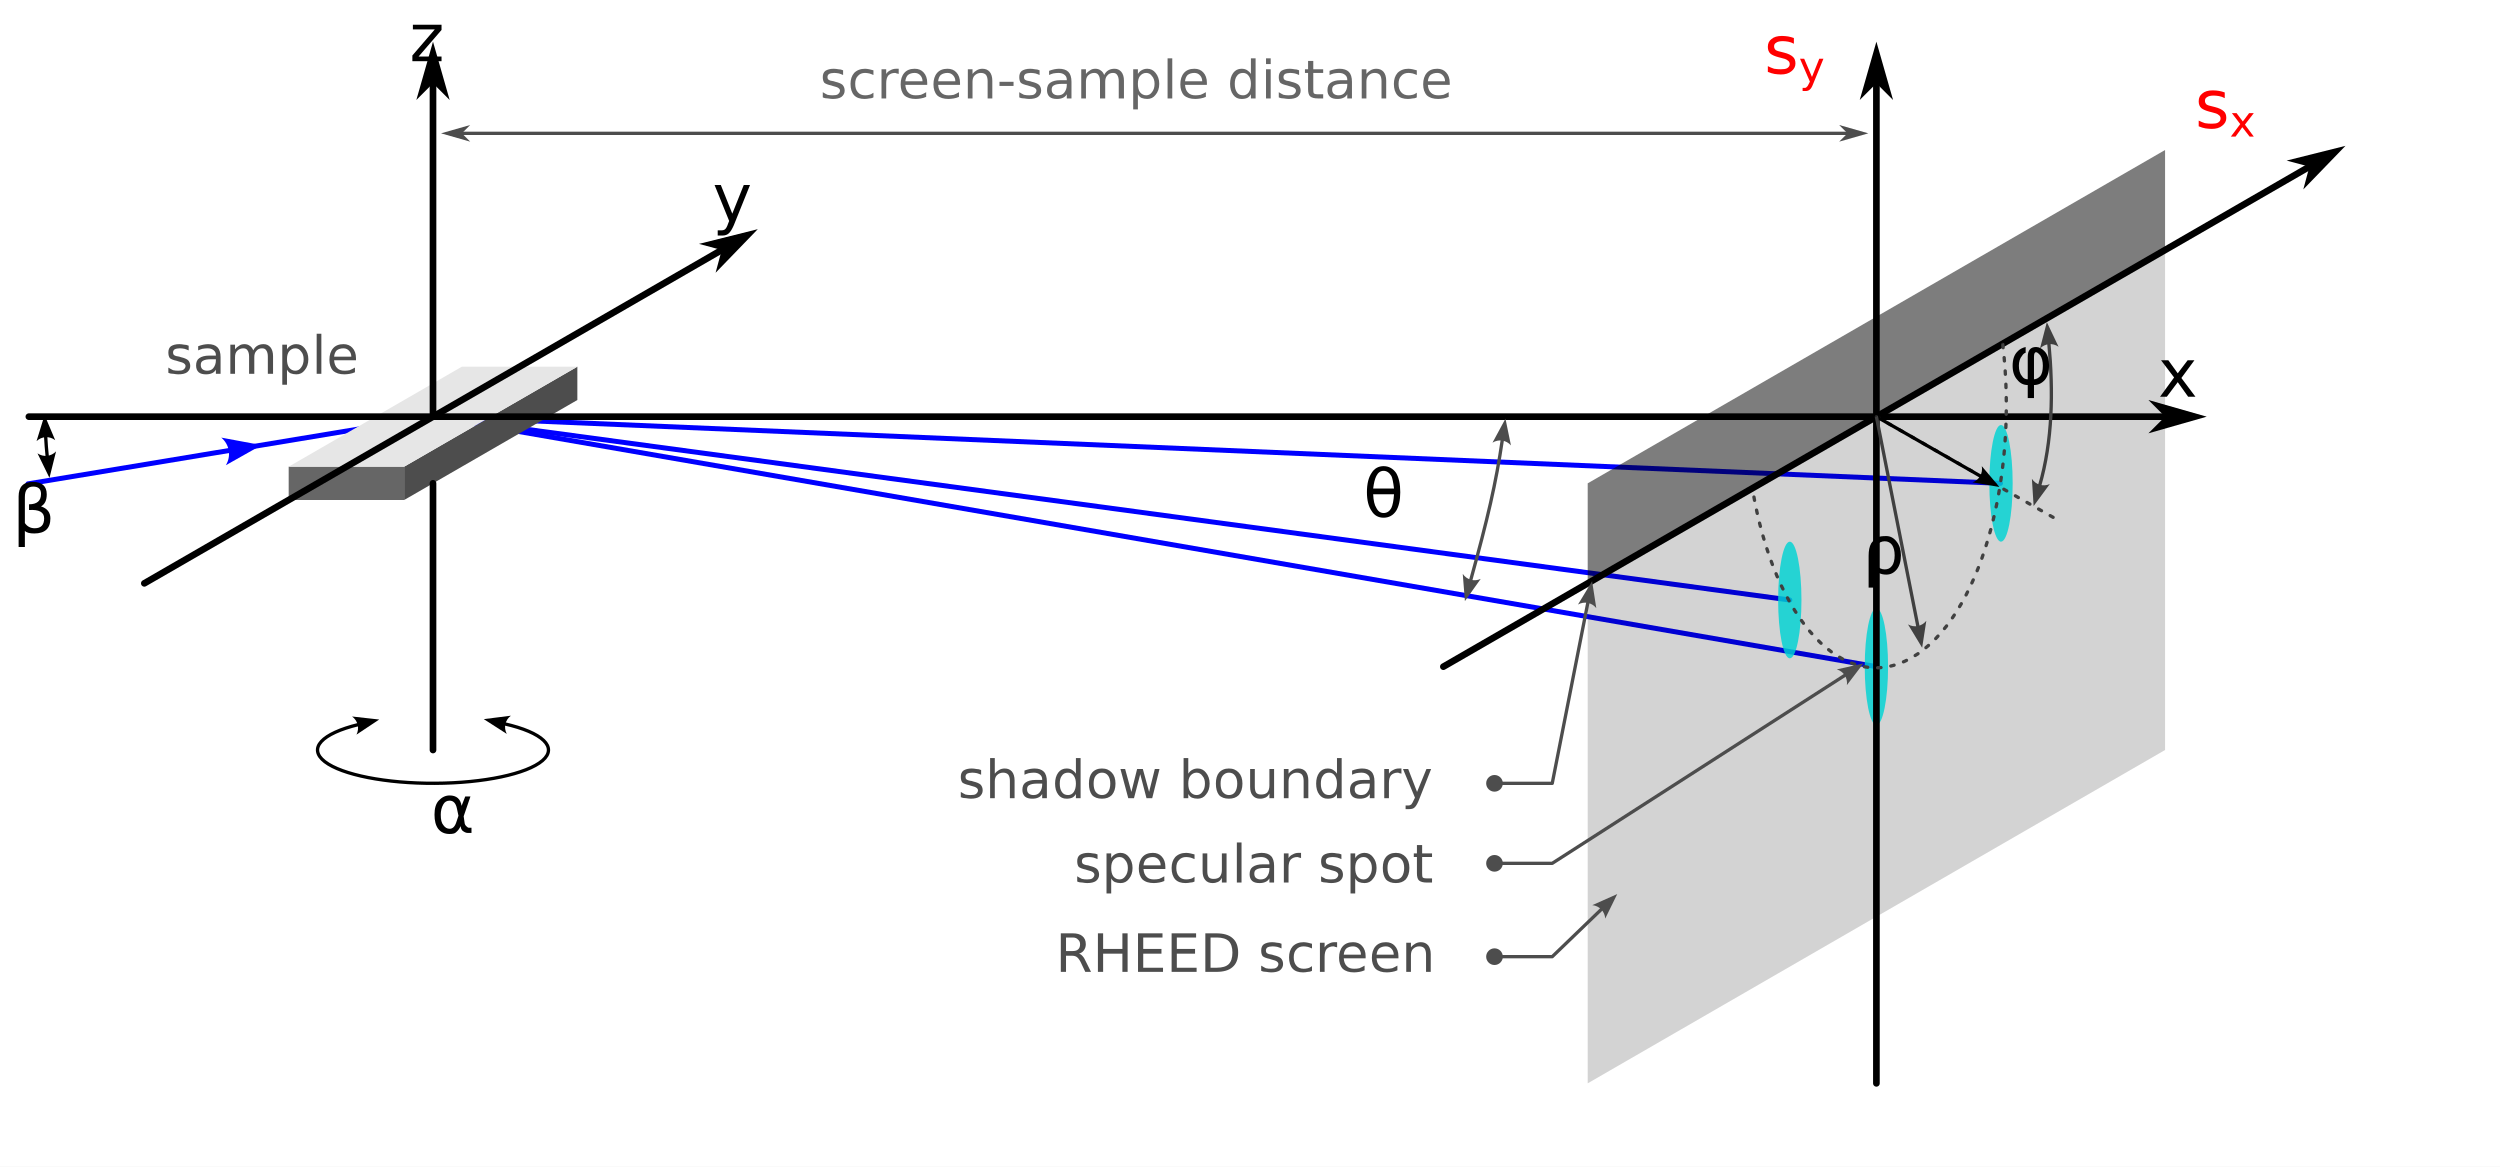
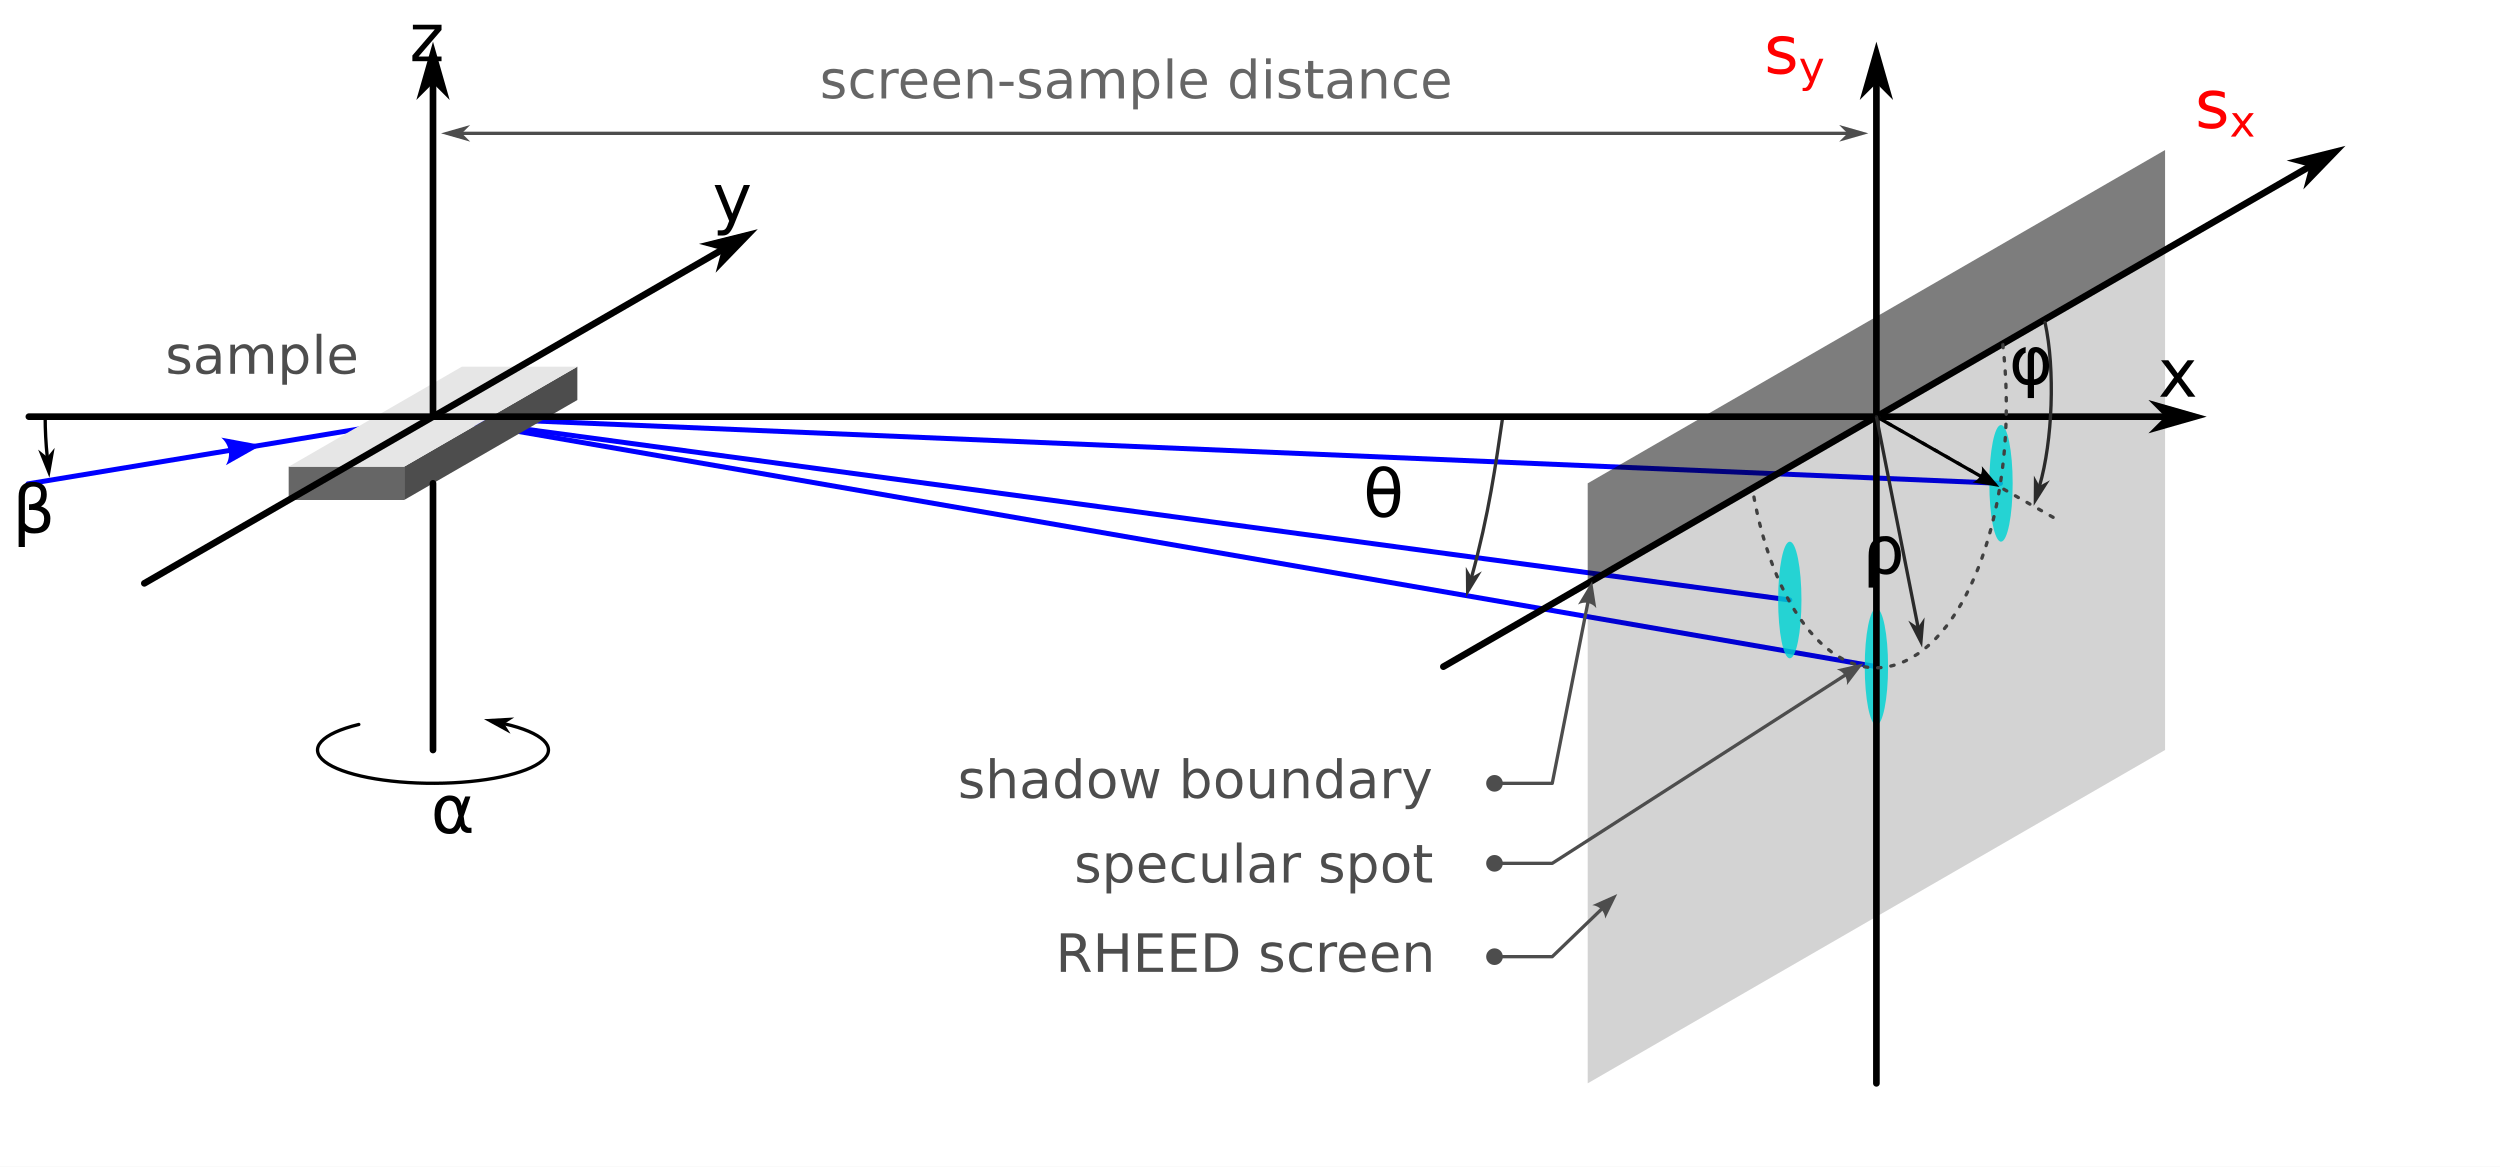
<svg xmlns="http://www.w3.org/2000/svg" width="750" height="350" viewBox="0 0 75 35" version="1.1" id="svg1">
  <defs id="defs1">
    <marker style="overflow:visible" id="marker47" refX="0" refY="0" orient="auto-start-reverse" markerWidth="1" markerHeight="1" viewBox="0 0 1 1" preserveAspectRatio="xMidYMid">
      <path transform="scale(0.7)" d="M -2,-4 9,0 -2,4 c 2,-2.33 2,-5.66 0,-8 z" style="fill:context-stroke;fill-rule:evenodd;stroke:none" id="path47" />
    </marker>
    <marker style="overflow:visible" id="Dot" refX="0" refY="0" orient="auto" markerWidth="1" markerHeight="1" viewBox="0 0 1 1" preserveAspectRatio="xMidYMid">
      <path transform="scale(0.5)" style="fill:context-stroke;fill-rule:evenodd;stroke:none" d="M 5,0 C 5,2.76 2.76,5 0,5 -2.76,5 -5,2.76 -5,0 c 0,-2.76 2.3,-5 5,-5 2.76,0 5,2.24 5,5 z" id="path23" />
    </marker>
    <marker style="overflow:visible" id="marker21" refX="0" refY="0" orient="auto-start-reverse" markerWidth="1" markerHeight="1" viewBox="0 0 1 1" preserveAspectRatio="xMidYMid">
      <path style="fill:context-stroke;fill-rule:evenodd;stroke:none" d="M 0,0 5,-5 -12.5,0 5,5 Z" transform="scale(-0.5)" id="path21" />
    </marker>
    <marker style="overflow:visible" id="ConcaveTriangle" refX="0" refY="0" orient="auto-start-reverse" markerWidth="1" markerHeight="1" viewBox="0 0 1 1" preserveAspectRatio="xMidYMid">
      <path transform="scale(0.7)" d="M -2,-4 9,0 -2,4 c 2,-2.33 2,-5.66 0,-8 z" style="fill:context-stroke;fill-rule:evenodd;stroke:none" id="path12" />
    </marker>
    <marker style="overflow:visible" id="DartArrow" refX="0" refY="0" orient="auto-start-reverse" markerWidth="1" markerHeight="1" viewBox="0 0 1 1" preserveAspectRatio="xMidYMid">
      <path style="fill:context-stroke;fill-rule:evenodd;stroke:none;stroke-width:0.5" d="M 0,0 -2.5,2.5 6.25,0 -2.5,-2.5 Z" id="path6" />
    </marker>
    <marker style="overflow:visible" id="DartArrow-4" refX="0" refY="0" orient="auto-start-reverse" markerWidth="1" markerHeight="1" viewBox="0 0 1 1" preserveAspectRatio="xMidYMid">
      <path style="fill:context-stroke;fill-rule:evenodd;stroke:none" d="M 0,0 5,-5 -12.5,0 5,5 Z" transform="scale(-0.5)" id="path6-8" />
-     </marker>
-     <marker style="overflow:visible" id="ConcaveTriangle-2" refX="0" refY="0" orient="auto-start-reverse" markerWidth="1" markerHeight="1" viewBox="0 0 1 1" preserveAspectRatio="xMidYMid">
-       <path transform="scale(0.7)" d="M -2,-4 9,0 -2,4 c 2,-2.33 2,-5.66 0,-8 z" style="fill:context-stroke;fill-rule:evenodd;stroke:none" id="path12-3" />
    </marker>
  </defs>
  <g id="layer7" style="display:none">
    <circle style="fill:none;stroke:#000000;stroke-width:0.1;stroke-linecap:round;stroke-linejoin:round;stroke-dasharray:none;stroke-dashoffset:0" id="path40" cx="38.971" cy="-35" r="14.95" />
    <path style="fill:none;stroke:#000000;stroke-width:0.1;stroke-linecap:round;stroke-linejoin:round;stroke-dasharray:none;stroke-dashoffset:0" d="M 20.672,-24.435 57.27,-45.565" id="path41" />
    <path style="fill:none;stroke:#000000;stroke-width:0.1;stroke-linecap:round;stroke-linejoin:round;stroke-dasharray:none;stroke-dashoffset:0" d="M 38.971,-15 V -57.5" id="path42" />
    <path style="fill:none;stroke:#000000;stroke-width:0.1;stroke-linecap:round;stroke-linejoin:round;stroke-dasharray:none;stroke-dashoffset:0" d="M 21.651,-35 H 60.622" id="path43" />
    <ellipse style="fill:none;stroke:#000000;stroke-width:0.1;stroke-linecap:round;stroke-linejoin:round;stroke-dasharray:none;stroke-dashoffset:0" id="circle45" cx="38.971" cy="-35" rx="7.45" ry="14.95" />
    <ellipse style="fill:none;stroke:#000000;stroke-width:0.1;stroke-linecap:round;stroke-linejoin:round;stroke-dasharray:none;stroke-dashoffset:0" id="ellipse46" cx="-35" cy="-38.971" rx="4.709" ry="14.95" transform="rotate(90)" />
  </g>
  <g id="layer2">
    <rect style="fill:#ffffff;fill-opacity:1;stroke:none;stroke-width:0.2;stroke-linecap:round;stroke-linejoin:round;stroke-dasharray:0.1, 0.3;stroke-dashoffset:0;stroke-opacity:1" id="rect29" width="75" height="35" x="0" y="0" />
  </g>
  <g id="layer6">
    <path style="display:inline;fill:#000000;fill-opacity:0.172;stroke:#0000ff;stroke-width:0.15;stroke-linecap:round;stroke-linejoin:round" d="M 12.99,12.5 56.292,20" id="path7" />
    <path style="display:inline;fill:#000000;fill-opacity:0.172;stroke:#0000ff;stroke-width:0.15;stroke-linecap:round;stroke-linejoin:round;marker-mid:url(#marker21)" d="m 12.99,12.5 47.024,2" id="path26" />
    <ellipse style="fill:#00ffff;fill-opacity:0.823;stroke:none;stroke-width:0.1;stroke-linecap:round;stroke-linejoin:round;stroke-dasharray:none;stroke-opacity:1" id="ellipse28" cx="60.03" cy="14.5" rx="0.35" ry="1.75" />
    <path style="display:inline;fill:#000000;fill-opacity:0.172;stroke:#0000ff;stroke-width:0.15;stroke-linecap:round;stroke-linejoin:round;marker-mid:url(#marker21)" d="M 12.99,12.5 53.694,18" id="path28" />
    <ellipse style="fill:#00ffff;fill-opacity:0.823;stroke:none;stroke-width:0.1;stroke-linecap:round;stroke-linejoin:round;stroke-dasharray:none;stroke-opacity:1" id="ellipse29" cx="53.694" cy="18" rx="0.35" ry="1.75" />
    <ellipse style="fill:#00ffff;fill-opacity:0.823;stroke:none;stroke-width:0.1;stroke-linecap:round;stroke-linejoin:round;stroke-dasharray:none;stroke-opacity:1" id="path18" cx="56.292" cy="20" rx="0.35" ry="1.75" />
    <path style="display:inline;fill:#000000;fill-opacity:0.172;stroke:#0000ff;stroke-width:0.15;stroke-linecap:round;stroke-linejoin:round;marker-mid:url(#marker47)" d="M 0.839,14.516 6.914,13.508 12.99,12.5" id="path48" />
  </g>
  <g id="layer3">
    <g id="g14" transform="translate(-15.58846)">
      <path style="fill:#666666;fill-opacity:1;stroke:none;stroke-width:0.19;stroke-linecap:round;stroke-linejoin:round;stroke-dasharray:none;stroke-opacity:1" d="m 24.249,14 v 1 h 3.464 v -1 z" id="path11" />
      <path style="fill:#4d4d4d;fill-opacity:1;stroke:none;stroke-width:0.19;stroke-linecap:round;stroke-linejoin:round;stroke-dasharray:none;stroke-opacity:1" d="m 27.713,14 5.196,-3 v 1 l -5.196,3 z" id="path13" />
      <path style="fill:#e6e6e6;fill-opacity:1;stroke:none;stroke-width:0.19;stroke-linecap:round;stroke-linejoin:round;stroke-dasharray:none;stroke-opacity:1" d="m 24.249,14 5.196,-3 h 3.464 l -5.196,3 z" id="path14" />
    </g>
  </g>
  <g id="layer1" style="display:inline">
+     <path id="path10-6" style="display:inline;fill:none;fill-opacity:0.172;stroke:#333333;stroke-width:0.1;stroke-linecap:round;stroke-linejoin:round;marker-start:url(#DartArrow)" transform="scale(-1,1)" d="m -44.148,17.313 c -0.519,-1.876 -0.73,-3.423 -0.925,-4.746" />
    <path style="fill:#000000;stroke:#000000;stroke-width:0.2;stroke-linecap:round;stroke-linejoin:round;stroke-dasharray:none;stroke-opacity:1;marker-end:url(#DartArrow)" d="M 0.866,12.5 H 64.952" id="path1" />
    <path style="fill:#000000;stroke:#000000;stroke-width:0.2;stroke-linecap:round;stroke-linejoin:round;stroke-dasharray:none;stroke-opacity:1;marker-end:url(#DartArrow)" d="M 12.99,12.5 V 2.5" id="path2" />
    <path style="fill:#000000;stroke:#000000;stroke-width:0.2;stroke-linecap:round;stroke-linejoin:round;stroke-dasharray:none;stroke-opacity:1;marker-end:url(#DartArrow)" d="M 4.33,17.5 21.651,7.5" id="path3" />
    <path style="fill:#000000;stroke:#000000;stroke-width:0.2;stroke-linecap:round;stroke-linejoin:round;stroke-dasharray:none;stroke-opacity:1;marker-end:url(#DartArrow-4)" d="M 43.301,20 69.282,5" id="path3-4" />
    <path style="fill:none;stroke:#4d4d4d;stroke-width:0.1;stroke-linecap:round;stroke-linejoin:round;stroke-dasharray:0.1, 0.3;stroke-dashoffset:0;stroke-opacity:1" d="m 56.292,12.5 5.518,3.143" id="path15" />
    <path style="fill:#000000;stroke:#000000;stroke-width:0.2;stroke-linecap:round;stroke-linejoin:round;stroke-dasharray:none;stroke-opacity:1;marker-end:url(#DartArrow)" d="M 56.292,32.5 V 2.5" id="path4" />
    <path style="fill:#000000;stroke:#000000;stroke-width:0.2;stroke-linecap:round;stroke-linejoin:round;stroke-dasharray:none;stroke-opacity:1" d="m 12.99,22.5 v -8" id="path16" />
-     <path style="fill:none;fill-opacity:0.172;stroke:#000000;stroke-width:0.1;stroke-linecap:round;stroke-linejoin:round;stroke-dasharray:none;stroke-opacity:1;marker-start:url(#ConcaveTriangle);marker-end:url(#ConcaveTriangle)" id="path8" d="m 15.128,21.713 a 3.464,1 0 0 1 1.146,1.105 3.464,1 0 0 1 -3.226,0.681 A 3.464,1 0 0 1 9.745,22.85 3.464,1 0 0 1 10.764,21.734" />
-     <path style="fill:none;fill-opacity:0.172;stroke:#000000;stroke-width:0.1;stroke-linecap:round;stroke-linejoin:round;stroke-dasharray:none;stroke-opacity:1;marker-start:url(#ConcaveTriangle);marker-end:url(#ConcaveTriangle)" id="path10" d="M 1.418,13.71 A 11.636,11.636 0 0 1 1.369,13.08" />
-     <path id="path10-6" style="display:inline;fill:none;fill-opacity:0.172;stroke:#4d4d4d;stroke-width:0.1;stroke-linecap:round;stroke-linejoin:round;marker-start:url(#ConcaveTriangle-2);marker-end:url(#ConcaveTriangle-2)" transform="scale(-1,1)" d="m -44.115,17.426 c -0.519,-1.876 -0.762,-2.92 -0.957,-4.243" />
+     <path style="fill:none;fill-opacity:0.172;stroke:#000000;stroke-width:0.1;stroke-linecap:round;stroke-linejoin:round;stroke-dasharray:none;stroke-opacity:1;marker-start:url(#DartArrow)" id="path8" d="m 15.128,21.713 a 3.464,1 0 0 1 1.146,1.105 3.464,1 0 0 1 -3.226,0.681 A 3.464,1 0 0 1 9.745,22.85 3.464,1 0 0 1 10.764,21.734" />
+     <path style="fill:none;fill-opacity:0.172;stroke:#000000;stroke-width:0.1;stroke-linecap:round;stroke-linejoin:round;stroke-dasharray:none;stroke-opacity:1;marker-start:url(#DartArrow)" id="path10" d="M 1.418,13.71 A 11.636,11.636 0 0 1 1.355,12.499" />
    <path style="fill:none;stroke:#000000;stroke-width:0.1;stroke-linecap:round;stroke-linejoin:round;stroke-dasharray:none;stroke-opacity:1;marker-end:url(#ConcaveTriangle)" d="m 56.292,12.5 3.144,1.797" id="path9" />
-     <path id="circle45-8" style="fill:none;stroke:#4d4d4d;stroke-width:0.1;stroke-linecap:round;stroke-linejoin:round;marker-start:url(#marker47);marker-end:url(#marker47)" d="m 61.465,10.29 c 0.138,1.453 0.113,2.95 -0.279,4.287" />
+     <path id="circle45-8" style="fill:none;stroke:#333333;stroke-width:0.1;stroke-linecap:round;stroke-linejoin:round;marker-end:url(#marker21)" d="m 61.351,9.674 c 0.309,1.407 0.227,3.566 -0.165,4.903" />
    <path style="fill:none;stroke:#4d4d4d;stroke-width:0.1;stroke-linecap:round;stroke-linejoin:round;stroke-dasharray:0.1, 0.3;stroke-dashoffset:0" id="ellipse47" d="m 60.083,10.331 a 3.909,7.875 0 0 1 -2.733,9.4 3.909,7.875 0 0 1 -4.78,-5.092" />
-     <path style="fill:none;stroke:#4d4d4d;stroke-width:0.1;stroke-linecap:round;stroke-linejoin:round;stroke-dasharray:none;stroke-opacity:1;marker-end:url(#ConcaveTriangle)" d="M 56.292,12.5 57.542,18.815" id="path20" />
+     <path style="fill:none;stroke:#333333;stroke-width:0.1;stroke-linecap:round;stroke-linejoin:round;stroke-dasharray:none;stroke-opacity:1;marker-start:;marker-end:url(#DartArrow)" d="M 56.292,12.5 57.542,18.815" id="path20" />
  </g>
  <g id="layer5" style="fill:#000000;fill-opacity:0.172">
    <path style="fill:#000000;fill-opacity:0.172;stroke-width:0.1;stroke-linecap:round;stroke-linejoin:round" d="m 47.631,17.5 17.321,-10 v 15 l -17.321,10 z" id="path5" />
    <path style="fill:#000000;fill-opacity:0.51;stroke-width:0.1;stroke-linecap:round;stroke-linejoin:round" d="m 47.631,17.5 17.321,-10 v -3 l -17.321,10 z" id="path19" />
  </g>
  <g id="layer4">
    <text xml:space="preserve" style="font-size:2px;font-family:DejaVu Sans;-inkscape-font-specification:DejaVu Sans;text-align:center;letter-spacing:0px;writing-mode:lr-tb;direction:ltr;text-anchor:middle;fill:#4d4d4d;fill-opacity:1;stroke:none;stroke-width:0.19;stroke-linecap:butt;stroke-linejoin:round;stroke-dasharray:none;stroke-opacity:1" x="14.391" y="1.837" id="text16">
      <tspan id="tspan16" style="font-style:normal;font-variant:normal;font-weight:normal;font-stretch:normal;font-size:2px;font-family:DejaVu Sans;-inkscape-font-specification:DejaVu Sans;fill:#000000;stroke-width:0.19" x="14.391" y="1.837">z</tspan>
    </text>
    <text xml:space="preserve" style="font-size:1.6px;font-family:DejaVu Sans;-inkscape-font-specification:DejaVu Sans;text-align:center;letter-spacing:0px;writing-mode:lr-tb;direction:ltr;text-anchor:middle;fill:#666666;fill-opacity:1;stroke:none;stroke-width:0.19;stroke-linecap:butt;stroke-linejoin:round;stroke-dasharray:none;stroke-opacity:1" x="35.36" y="2.955" id="text16-8">
      <tspan id="tspan16-2" style="font-style:normal;font-variant:normal;font-weight:normal;font-stretch:normal;font-size:1.6px;font-family:DejaVu Sans;-inkscape-font-specification:DejaVu Sans;fill:#666666;stroke-width:0.19" x="35.36" y="2.955">screen-sample distance</tspan>
    </text>
    <text xml:space="preserve" style="font-size:1.6px;font-family:DejaVu Sans;-inkscape-font-specification:DejaVu Sans;text-align:center;letter-spacing:0px;writing-mode:lr-tb;direction:ltr;text-anchor:middle;fill:#4d4d4d;fill-opacity:1;stroke:none;stroke-width:0.19;stroke-linecap:butt;stroke-linejoin:round;stroke-dasharray:none;stroke-opacity:1" x="38.637" y="29.156" id="text16-8-7">
      <tspan id="tspan16-2-1" style="font-style:normal;font-variant:normal;font-weight:normal;font-stretch:normal;font-size:1.6px;font-family:DejaVu Sans;-inkscape-font-specification:DejaVu Sans;fill:#4d4d4d;stroke-width:0.19" x="38.637" y="29.156">RHEED screen</tspan>
    </text>
    <text xml:space="preserve" style="font-size:1.6px;font-family:DejaVu Sans;-inkscape-font-specification:DejaVu Sans;text-align:center;letter-spacing:0px;writing-mode:lr-tb;direction:ltr;text-anchor:middle;fill:#4d4d4d;fill-opacity:1;stroke:none;stroke-width:0.19;stroke-linecap:butt;stroke-linejoin:round;stroke-dasharray:none;stroke-opacity:1" x="9.137" y="11.213" id="text16-8-7-6">
      <tspan id="tspan16-2-1-1" style="font-style:normal;font-variant:normal;font-weight:normal;font-stretch:normal;font-size:1.6px;font-family:DejaVu Sans;-inkscape-font-specification:DejaVu Sans;fill:#4d4d4d;stroke-width:0.19" x="9.137" y="11.213">sample</tspan>
    </text>
    <text xml:space="preserve" style="font-size:2px;font-family:DejaVu Sans;-inkscape-font-specification:DejaVu Sans;text-align:center;letter-spacing:0px;writing-mode:lr-tb;direction:ltr;text-anchor:middle;fill:#4d4d4d;fill-opacity:1;stroke:none;stroke-width:0.19;stroke-linecap:butt;stroke-linejoin:round;stroke-dasharray:none;stroke-opacity:1" x="23.556" y="6.645" id="text16-1">
      <tspan id="tspan16-1" style="font-style:normal;font-variant:normal;font-weight:normal;font-stretch:normal;font-size:2px;font-family:DejaVu Sans;-inkscape-font-specification:DejaVu Sans;fill:#000000;stroke-width:0.19" x="23.556" y="6.645">y</tspan>
    </text>
    <text xml:space="preserve" style="font-size:2px;font-family:DejaVu Sans;-inkscape-font-specification:DejaVu Sans;text-align:center;letter-spacing:0px;writing-mode:lr-tb;direction:ltr;text-anchor:middle;fill:#4d4d4d;fill-opacity:1;stroke:none;stroke-width:0.19;stroke-linecap:butt;stroke-linejoin:round;stroke-dasharray:none;stroke-opacity:1" x="15.176" y="24.99" id="text16-1-2">
      <tspan id="tspan16-1-1" style="font-style:normal;font-variant:normal;font-weight:normal;font-stretch:normal;font-size:2px;font-family:DejaVu Sans;-inkscape-font-specification:DejaVu Sans;fill:#000000;stroke-width:0.19" x="15.176" y="24.99">α</tspan>
    </text>
    <text xml:space="preserve" style="font-size:2px;font-family:DejaVu Sans;-inkscape-font-specification:DejaVu Sans;text-align:center;letter-spacing:0px;writing-mode:lr-tb;direction:ltr;text-anchor:middle;fill:#4d4d4d;fill-opacity:1;stroke:none;stroke-width:0.19;stroke-linecap:butt;stroke-linejoin:round;stroke-dasharray:none;stroke-opacity:1" x="58.094" y="17.207" id="text16-1-2-1">
      <tspan id="tspan16-1-1-7" style="font-style:normal;font-variant:normal;font-weight:normal;font-stretch:normal;font-size:2px;font-family:DejaVu Sans;-inkscape-font-specification:DejaVu Sans;fill:#000000;stroke-width:0.19" x="58.094" y="17.207">ρ</tspan>
    </text>
    <text xml:space="preserve" style="font-size:2px;font-family:DejaVu Sans;-inkscape-font-specification:DejaVu Sans;text-align:center;letter-spacing:0px;writing-mode:lr-tb;direction:ltr;text-anchor:middle;fill:#4d4d4d;fill-opacity:1;stroke:none;stroke-width:0.19;stroke-linecap:butt;stroke-linejoin:round;stroke-dasharray:none;stroke-opacity:1" x="62.52" y="11.519" id="text16-1-2-1-7">
      <tspan id="tspan16-1-1-7-6" style="font-style:normal;font-variant:normal;font-weight:normal;font-stretch:normal;font-size:2px;font-family:DejaVu Sans;-inkscape-font-specification:DejaVu Sans;fill:#000000;stroke-width:0.19" x="62.52" y="11.519">φ</tspan>
    </text>
    <text xml:space="preserve" style="font-size:2px;font-family:DejaVu Sans;-inkscape-font-specification:DejaVu Sans;text-align:center;letter-spacing:0px;writing-mode:lr-tb;direction:ltr;text-anchor:middle;fill:#4d4d4d;fill-opacity:1;stroke:none;stroke-width:0.19;stroke-linecap:butt;stroke-linejoin:round;stroke-dasharray:none;stroke-opacity:1" x="43.101" y="15.516" id="text16-1-2-1-7-1">
      <tspan id="tspan16-1-1-7-6-8" style="font-style:normal;font-variant:normal;font-weight:normal;font-stretch:normal;font-size:2px;font-family:DejaVu Sans;-inkscape-font-specification:DejaVu Sans;fill:#000000;stroke-width:0.19" x="43.101" y="15.516">θ</tspan>
    </text>
    <text xml:space="preserve" style="font-size:2px;font-family:DejaVu Sans;-inkscape-font-specification:DejaVu Sans;text-align:center;letter-spacing:0px;writing-mode:lr-tb;direction:ltr;text-anchor:middle;fill:#4d4d4d;fill-opacity:1;stroke:none;stroke-width:0.19;stroke-linecap:butt;stroke-linejoin:round;stroke-dasharray:none;stroke-opacity:1" x="2.598" y="15.991" id="text16-1-2-6">
      <tspan id="tspan16-1-1-1" style="font-style:normal;font-variant:normal;font-weight:normal;font-stretch:normal;font-size:2px;font-family:DejaVu Sans;-inkscape-font-specification:DejaVu Sans;fill:#000000;stroke-width:0.19" x="2.598" y="15.991">β</tspan>
    </text>
    <text xml:space="preserve" style="font-size:2px;font-family:DejaVu Sans;-inkscape-font-specification:DejaVu Sans;text-align:center;letter-spacing:0px;writing-mode:lr-tb;direction:ltr;text-anchor:middle;fill:#4d4d4d;fill-opacity:1;stroke:none;stroke-width:0.19;stroke-linecap:butt;stroke-linejoin:round;stroke-dasharray:none;stroke-opacity:1" x="66.92" y="11.904" id="text16-1-1">
      <tspan id="tspan16-1-4" style="font-style:normal;font-variant:normal;font-weight:normal;font-stretch:normal;font-size:2px;font-family:DejaVu Sans;-inkscape-font-specification:DejaVu Sans;fill:#000000;stroke-width:0.19" x="66.92" y="11.904">x</tspan>
    </text>
    <text xml:space="preserve" style="font-size:2px;font-family:DejaVu Sans;-inkscape-font-specification:DejaVu Sans;text-align:center;letter-spacing:0px;writing-mode:lr-tb;direction:ltr;text-anchor:middle;fill:#ff0000;fill-opacity:1;stroke:none;stroke-width:0.19;stroke-linecap:butt;stroke-linejoin:round;stroke-dasharray:none;stroke-opacity:1" x="70.573" y="3.837" id="text16-1-1-1">
      <tspan id="tspan16-1-4-6" style="font-style:normal;font-variant:normal;font-weight:normal;font-stretch:normal;font-size:2px;font-family:DejaVu Sans;-inkscape-font-specification:DejaVu Sans;fill:#ff0000;stroke-width:0.19" x="70.573" y="3.837">s<tspan style="font-size:65%;baseline-shift:sub" id="tspan2">x</tspan>
      </tspan>
    </text>
    <text xml:space="preserve" style="font-size:2px;font-family:DejaVu Sans;-inkscape-font-specification:DejaVu Sans;text-align:center;letter-spacing:0px;writing-mode:lr-tb;direction:ltr;text-anchor:middle;fill:#ff0000;fill-opacity:1;stroke:none;stroke-width:0.19;stroke-linecap:butt;stroke-linejoin:round;stroke-dasharray:none;stroke-opacity:1" x="57.646" y="2.205" id="text16-1-1-1-1">
      <tspan id="tspan16-1-4-6-8" style="font-style:normal;font-variant:normal;font-weight:normal;font-stretch:normal;font-size:2px;font-family:DejaVu Sans;-inkscape-font-specification:DejaVu Sans;fill:#ff0000;stroke-width:0.19" x="57.646" y="2.205">s<tspan style="font-size:65%;baseline-shift:sub" id="tspan1">y</tspan>
      </tspan>
    </text>
    <path style="fill:#808080;stroke:#4d4d4d;stroke-width:0.1;stroke-linecap:round;stroke-linejoin:round;stroke-dasharray:none;stroke-opacity:1;marker-start:url(#DartArrow);marker-end:url(#DartArrow)" d="m 13.856,4 h 41.569" id="path17" />
    <text xml:space="preserve" style="font-size:1.6px;font-family:DejaVu Sans;-inkscape-font-specification:DejaVu Sans;text-align:center;letter-spacing:0px;writing-mode:lr-tb;direction:ltr;text-anchor:middle;fill:#4d4d4d;fill-opacity:1;stroke:none;stroke-width:0.19;stroke-linecap:butt;stroke-linejoin:round;stroke-dasharray:none;stroke-opacity:1" x="38.879" y="26.478" id="text21">
      <tspan id="tspan21" style="font-style:normal;font-variant:normal;font-weight:normal;font-stretch:normal;font-size:1.6px;font-family:DejaVu Sans;-inkscape-font-specification:DejaVu Sans;fill:#4d4d4d;stroke-width:0.19" x="38.879" y="26.478">specular spot</tspan>
    </text>
    <text xml:space="preserve" style="font-size:1.6px;font-family:DejaVu Sans;-inkscape-font-specification:DejaVu Sans;text-align:center;letter-spacing:0px;writing-mode:lr-tb;direction:ltr;text-anchor:middle;fill:#4d4d4d;fill-opacity:1;stroke:none;stroke-width:0.19;stroke-linecap:butt;stroke-linejoin:round;stroke-dasharray:none;stroke-opacity:1" x="37.134" y="23.947" id="text22">
      <tspan id="tspan22" style="font-style:normal;font-variant:normal;font-weight:normal;font-stretch:normal;font-size:1.6px;font-family:DejaVu Sans;-inkscape-font-specification:DejaVu Sans;fill:#4d4d4d;stroke-width:0.19" x="37.134" y="23.947">shadow boundary</tspan>
    </text>
    <path style="fill:none;fill-opacity:0.51;stroke:#4d4d4d;stroke-width:0.1;stroke-linecap:round;stroke-linejoin:round;stroke-dasharray:none;stroke-opacity:1;marker-start:url(#Dot);marker-end:url(#ConcaveTriangle)" d="m 44.835,23.5 h 1.732 l 1.074,-5.447" id="path22" />
    <path style="fill:none;fill-opacity:0.51;stroke:#4d4d4d;stroke-width:0.1;stroke-linecap:round;stroke-linejoin:round;stroke-dasharray:none;stroke-opacity:1;marker-start:url(#Dot);marker-end:url(#ConcaveTriangle)" d="m 44.835,25.9 h 1.732 l 8.806,-5.658" id="path24" />
    <path style="fill:none;fill-opacity:0.51;stroke:#4d4d4d;stroke-width:0.1;stroke-linecap:round;stroke-linejoin:round;stroke-dasharray:none;stroke-opacity:1;marker-start:url(#Dot);marker-end:url(#ConcaveTriangle)" d="m 44.835,28.7 h 1.732 l 1.496,-1.441" id="path25" />
  </g>
</svg>
